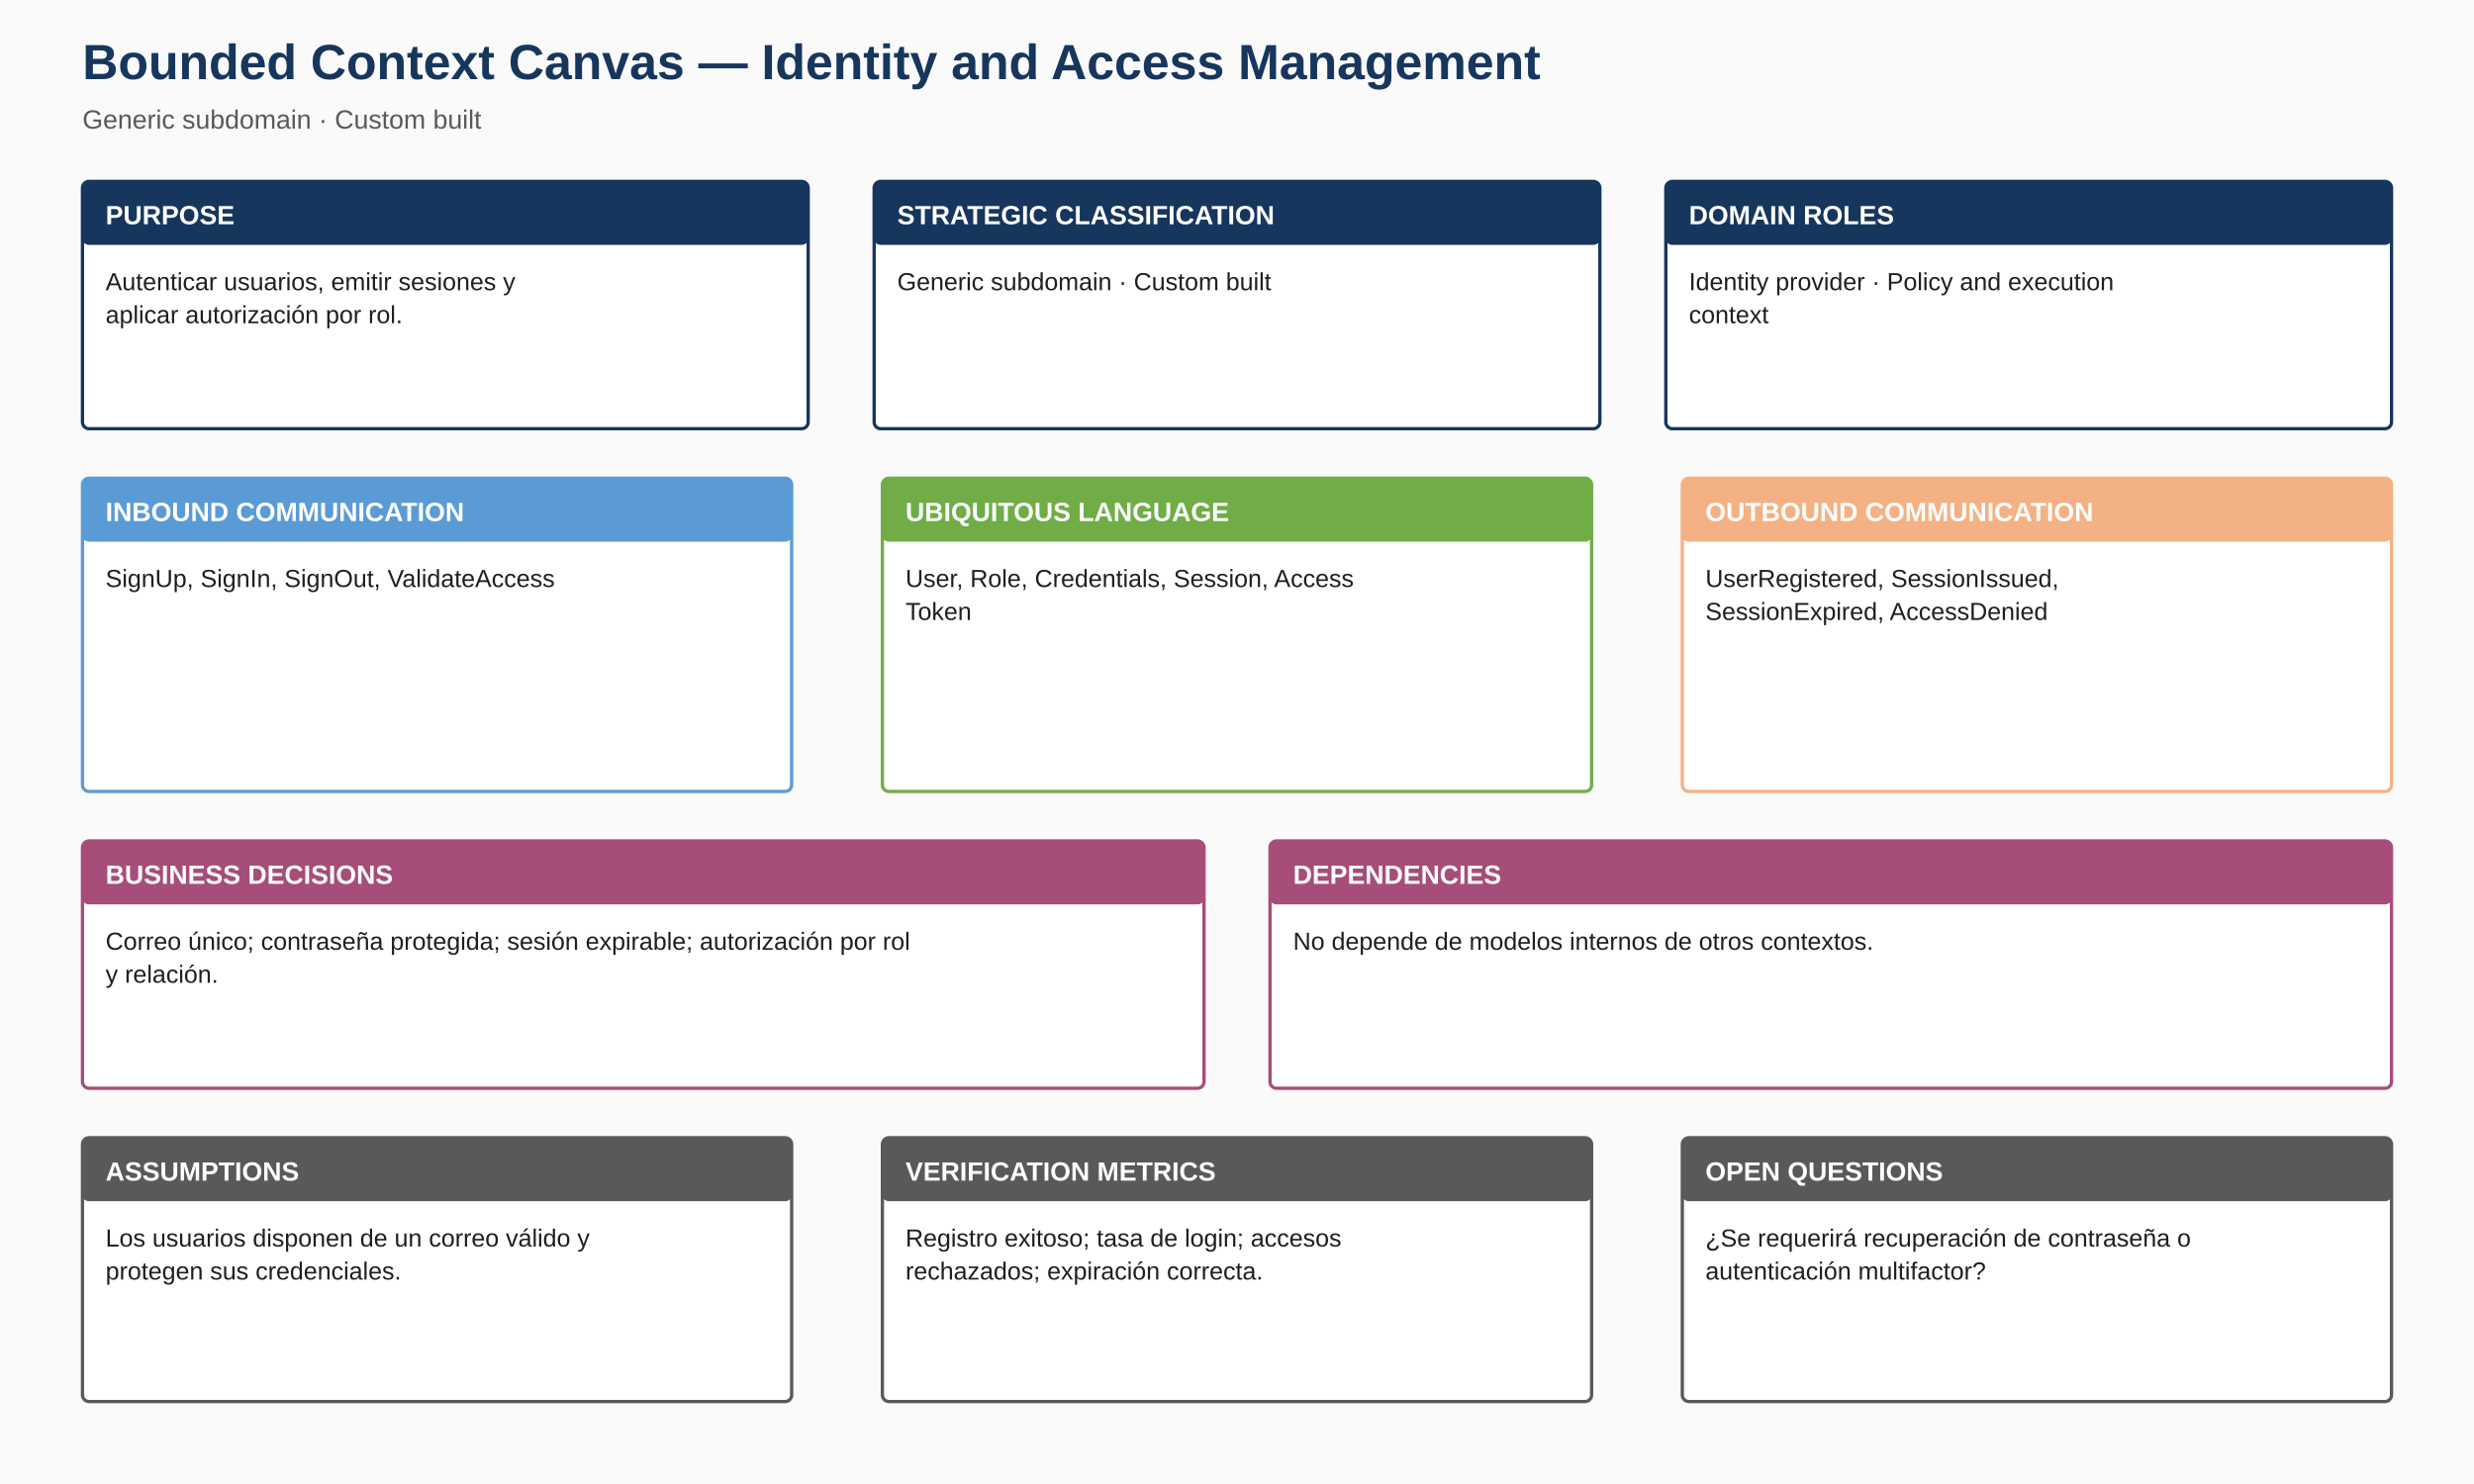
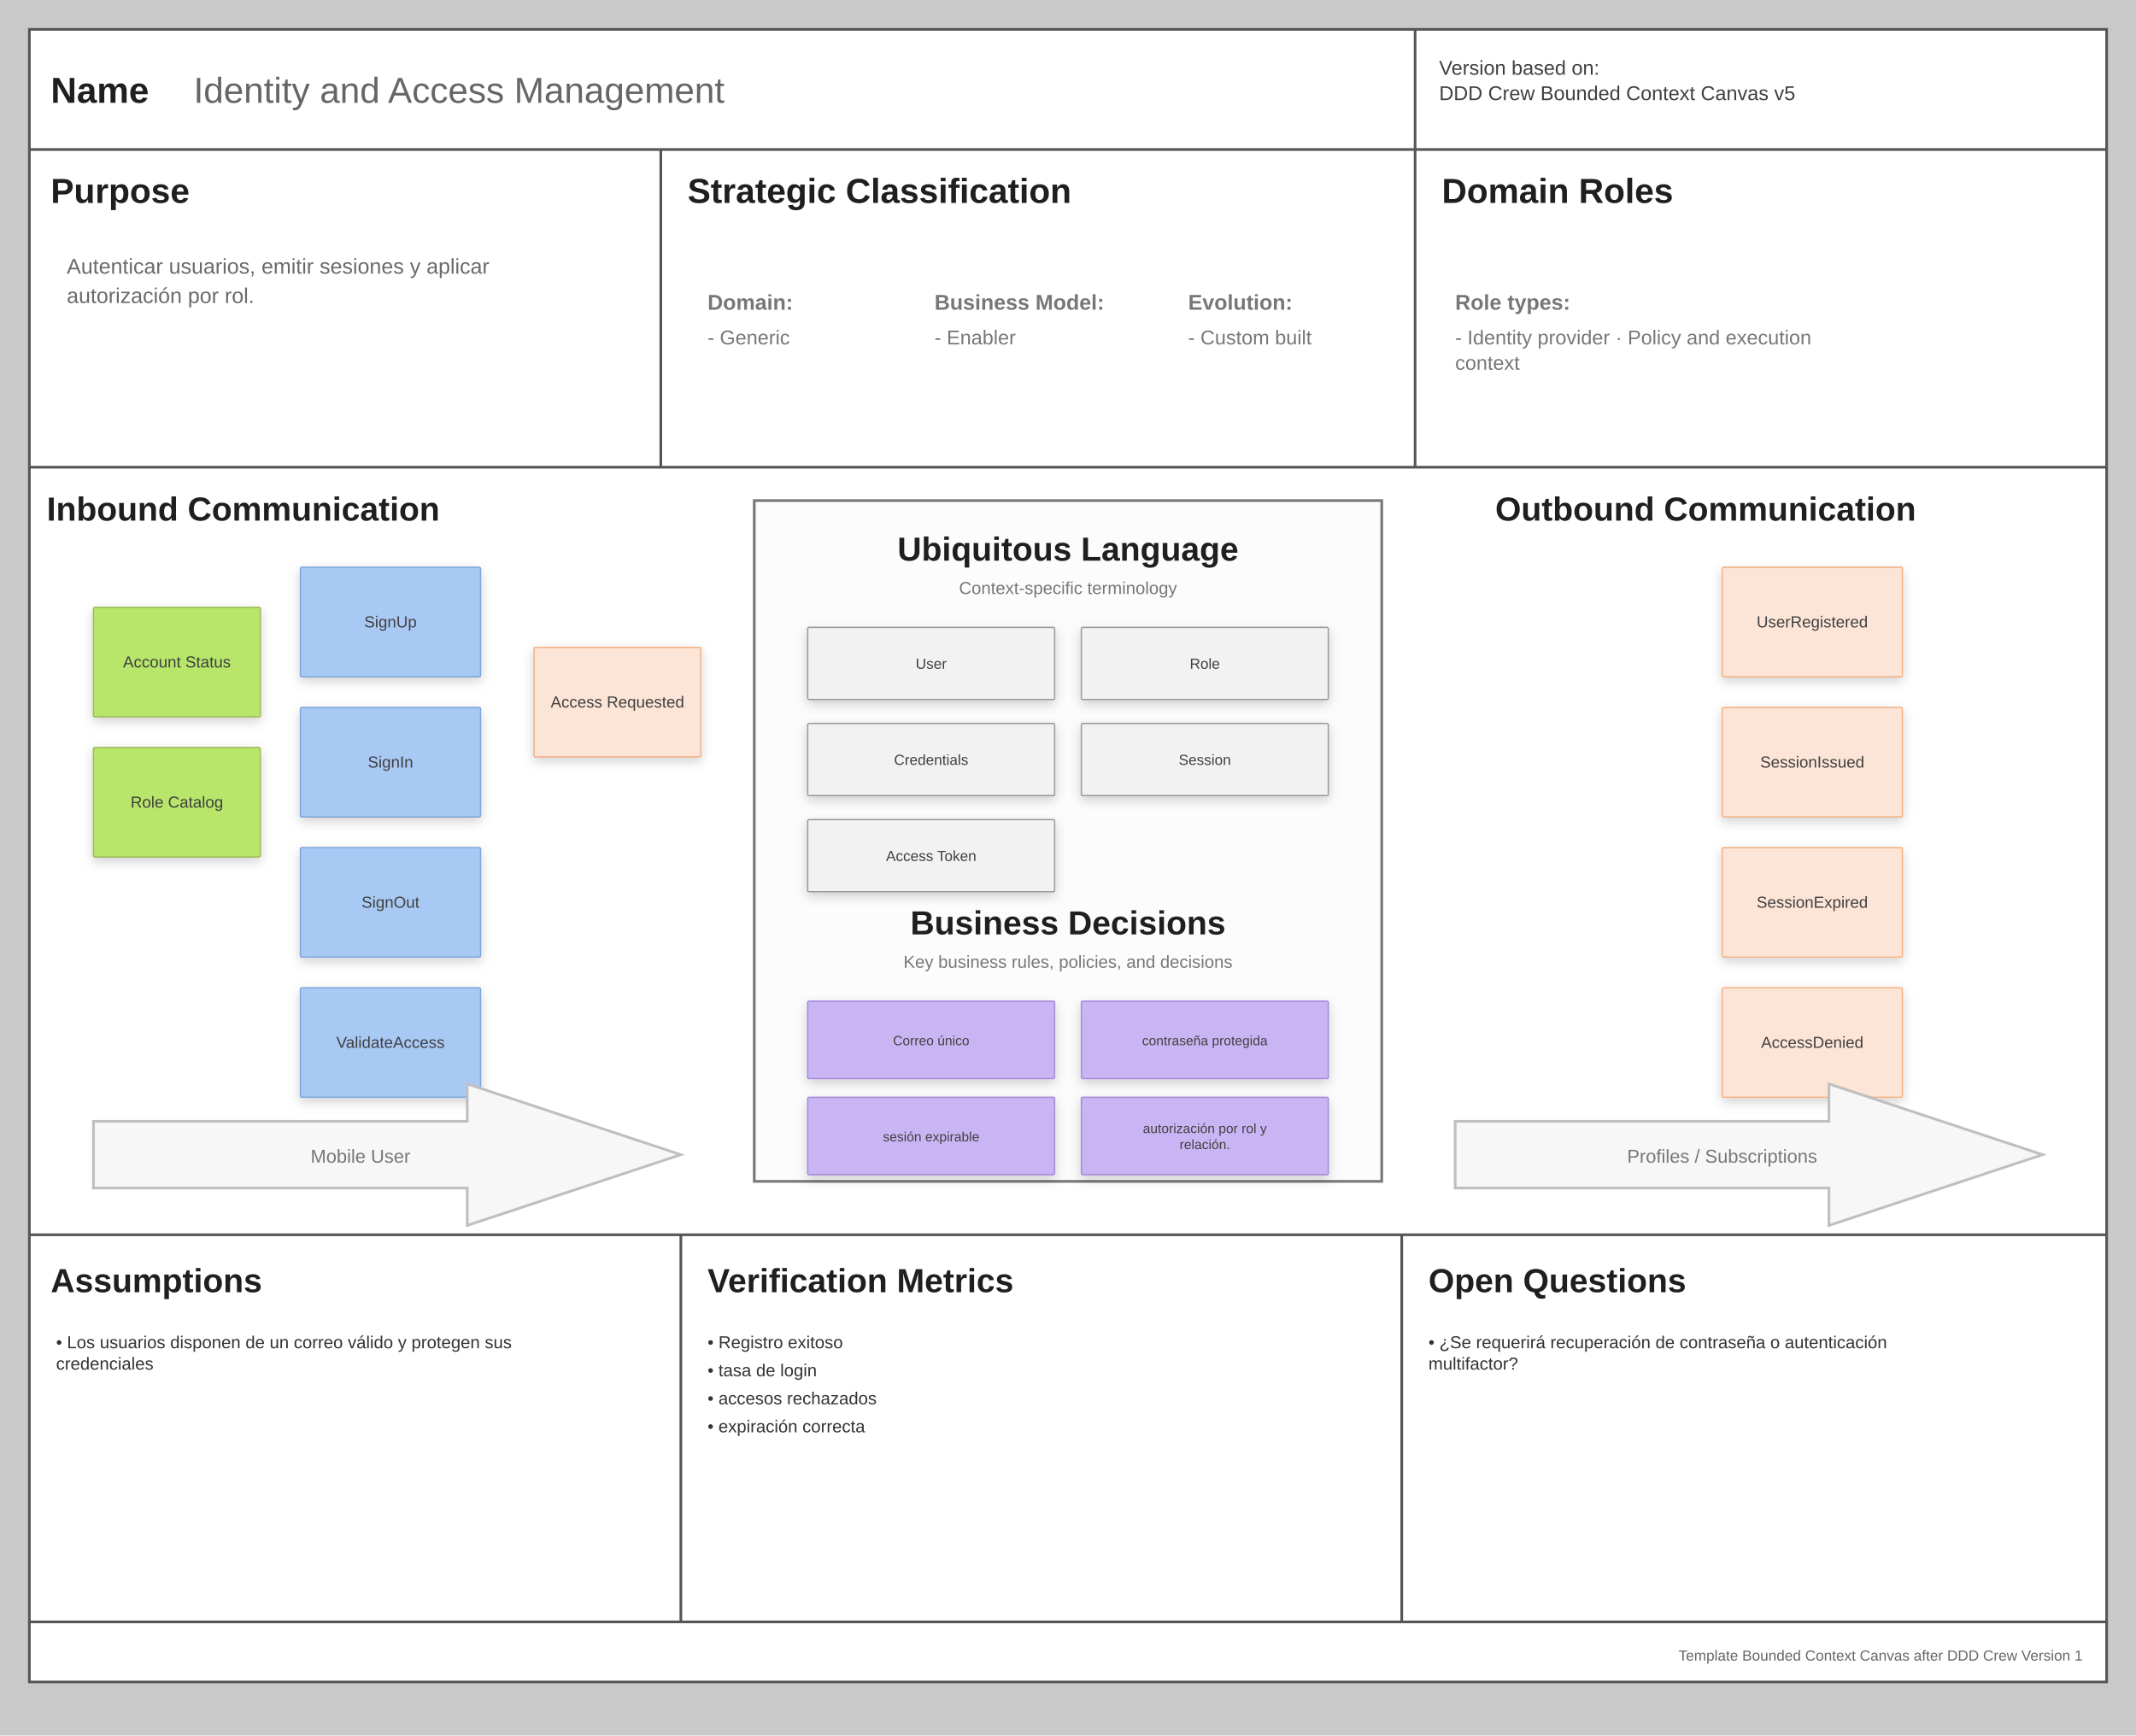
- <svg xmlns="http://www.w3.org/2000/svg" width="1500" height="900" viewBox="0 0 1500 900">
+ <svg xmlns="http://www.w3.org/2000/svg" width="1600" height="1300" viewBox="0 0 1600 1300">
  <defs>
    <filter id="shadow" x="-20%" y="-20%" width="140%" height="140%">
      <feDropShadow dx="0" dy="3" stdDeviation="4" flood-opacity="0.18" />
    </filter>
    <marker id="arrow" markerWidth="10" markerHeight="10" refX="9" refY="3" orient="auto" markerUnits="strokeWidth">
      <path d="M0,0 L0,6 L9,3 z" fill="#595959" />
    </marker>
  </defs>
-   <rect width="1500" height="900" fill="#FAFAFA" />
-   <text x="50" y="48" font-family="Arial, sans-serif" font-size="30" font-weight="bold" font-style="normal" fill="#17365D" text-anchor="start">Bounded Context Canvas — Identity and Access Management</text>
-   <text x="50" y="78" font-family="Arial, sans-serif" font-size="16" font-weight="normal" font-style="normal" fill="#595959" text-anchor="start">Generic subdomain · Custom built</text>
-   <rect x="50" y="110" width="440" height="150" rx="4" fill="#FFFFFF" stroke="#17365D" stroke-width="2" />
-   <rect x="50" y="110" width="440" height="38" rx="4" fill="#17365D" stroke="#17365D" stroke-width="1" />
-   <text x="64" y="136" font-family="Arial, sans-serif" font-size="16" font-weight="bold" font-style="normal" fill="#FFFFFF" text-anchor="start">PURPOSE</text>
-   <text x="64" y="176" font-family="Arial, sans-serif" font-size="15" font-weight="normal" font-style="normal" fill="#1F1F1F" text-anchor="start">Autenticar usuarios, emitir sesiones y</text>
-   <text x="64" y="196" font-family="Arial, sans-serif" font-size="15" font-weight="normal" font-style="normal" fill="#1F1F1F" text-anchor="start">aplicar autorización por rol.</text>
-   <rect x="530" y="110" width="440" height="150" rx="4" fill="#FFFFFF" stroke="#17365D" stroke-width="2" />
-   <rect x="530" y="110" width="440" height="38" rx="4" fill="#17365D" stroke="#17365D" stroke-width="1" />
-   <text x="544" y="136" font-family="Arial, sans-serif" font-size="16" font-weight="bold" font-style="normal" fill="#FFFFFF" text-anchor="start">STRATEGIC CLASSIFICATION</text>
-   <text x="544" y="176" font-family="Arial, sans-serif" font-size="15" font-weight="normal" font-style="normal" fill="#1F1F1F" text-anchor="start">Generic subdomain · Custom built</text>
-   <rect x="1010" y="110" width="440" height="150" rx="4" fill="#FFFFFF" stroke="#17365D" stroke-width="2" />
-   <rect x="1010" y="110" width="440" height="38" rx="4" fill="#17365D" stroke="#17365D" stroke-width="1" />
-   <text x="1024" y="136" font-family="Arial, sans-serif" font-size="16" font-weight="bold" font-style="normal" fill="#FFFFFF" text-anchor="start">DOMAIN ROLES</text>
-   <text x="1024" y="176" font-family="Arial, sans-serif" font-size="15" font-weight="normal" font-style="normal" fill="#1F1F1F" text-anchor="start">Identity provider · Policy and execution</text>
-   <text x="1024" y="196" font-family="Arial, sans-serif" font-size="15" font-weight="normal" font-style="normal" fill="#1F1F1F" text-anchor="start">context</text>
-   <rect x="50" y="290" width="430" height="190" rx="4" fill="#FFFFFF" stroke="#5B9BD5" stroke-width="2" />
-   <rect x="50" y="290" width="430" height="38" rx="4" fill="#5B9BD5" stroke="#5B9BD5" stroke-width="1" />
-   <text x="64" y="316" font-family="Arial, sans-serif" font-size="16" font-weight="bold" font-style="normal" fill="#FFFFFF" text-anchor="start">INBOUND COMMUNICATION</text>
-   <text x="64" y="356" font-family="Arial, sans-serif" font-size="15" font-weight="normal" font-style="normal" fill="#1F1F1F" text-anchor="start">SignUp, SignIn, SignOut, ValidateAccess</text>
-   <rect x="535" y="290" width="430" height="190" rx="4" fill="#FFFFFF" stroke="#70AD47" stroke-width="2" />
-   <rect x="535" y="290" width="430" height="38" rx="4" fill="#70AD47" stroke="#70AD47" stroke-width="1" />
-   <text x="549" y="316" font-family="Arial, sans-serif" font-size="16" font-weight="bold" font-style="normal" fill="#FFFFFF" text-anchor="start">UBIQUITOUS LANGUAGE</text>
-   <text x="549" y="356" font-family="Arial, sans-serif" font-size="15" font-weight="normal" font-style="normal" fill="#1F1F1F" text-anchor="start">User, Role, Credentials, Session, Access</text>
-   <text x="549" y="376" font-family="Arial, sans-serif" font-size="15" font-weight="normal" font-style="normal" fill="#1F1F1F" text-anchor="start">Token</text>
-   <rect x="1020" y="290" width="430" height="190" rx="4" fill="#FFFFFF" stroke="#F4B183" stroke-width="2" />
-   <rect x="1020" y="290" width="430" height="38" rx="4" fill="#F4B183" stroke="#F4B183" stroke-width="1" />
-   <text x="1034" y="316" font-family="Arial, sans-serif" font-size="16" font-weight="bold" font-style="normal" fill="#FFFFFF" text-anchor="start">OUTBOUND COMMUNICATION</text>
-   <text x="1034" y="356" font-family="Arial, sans-serif" font-size="15" font-weight="normal" font-style="normal" fill="#1F1F1F" text-anchor="start">UserRegistered, SessionIssued,</text>
-   <text x="1034" y="376" font-family="Arial, sans-serif" font-size="15" font-weight="normal" font-style="normal" fill="#1F1F1F" text-anchor="start">SessionExpired, AccessDenied</text>
-   <rect x="50" y="510" width="680" height="150" rx="4" fill="#FFFFFF" stroke="#A64D79" stroke-width="2" />
-   <rect x="50" y="510" width="680" height="38" rx="4" fill="#A64D79" stroke="#A64D79" stroke-width="1" />
-   <text x="64" y="536" font-family="Arial, sans-serif" font-size="16" font-weight="bold" font-style="normal" fill="#FFFFFF" text-anchor="start">BUSINESS DECISIONS</text>
-   <text x="64" y="576" font-family="Arial, sans-serif" font-size="15" font-weight="normal" font-style="normal" fill="#1F1F1F" text-anchor="start">Correo único; contraseña protegida; sesión expirable; autorización por rol</text>
-   <text x="64" y="596" font-family="Arial, sans-serif" font-size="15" font-weight="normal" font-style="normal" fill="#1F1F1F" text-anchor="start">y relación.</text>
-   <rect x="770" y="510" width="680" height="150" rx="4" fill="#FFFFFF" stroke="#A64D79" stroke-width="2" />
-   <rect x="770" y="510" width="680" height="38" rx="4" fill="#A64D79" stroke="#A64D79" stroke-width="1" />
-   <text x="784" y="536" font-family="Arial, sans-serif" font-size="16" font-weight="bold" font-style="normal" fill="#FFFFFF" text-anchor="start">DEPENDENCIES</text>
-   <text x="784" y="576" font-family="Arial, sans-serif" font-size="15" font-weight="normal" font-style="normal" fill="#1F1F1F" text-anchor="start">No depende de modelos internos de otros contextos.</text>
-   <rect x="50" y="690" width="430" height="160" rx="4" fill="#FFFFFF" stroke="#595959" stroke-width="2" />
-   <rect x="50" y="690" width="430" height="38" rx="4" fill="#595959" stroke="#595959" stroke-width="1" />
-   <text x="64" y="716" font-family="Arial, sans-serif" font-size="16" font-weight="bold" font-style="normal" fill="#FFFFFF" text-anchor="start">ASSUMPTIONS</text>
-   <text x="64" y="756" font-family="Arial, sans-serif" font-size="15" font-weight="normal" font-style="normal" fill="#1F1F1F" text-anchor="start">Los usuarios disponen de un correo válido y</text>
-   <text x="64" y="776" font-family="Arial, sans-serif" font-size="15" font-weight="normal" font-style="normal" fill="#1F1F1F" text-anchor="start">protegen sus credenciales.</text>
-   <rect x="535" y="690" width="430" height="160" rx="4" fill="#FFFFFF" stroke="#595959" stroke-width="2" />
-   <rect x="535" y="690" width="430" height="38" rx="4" fill="#595959" stroke="#595959" stroke-width="1" />
-   <text x="549" y="716" font-family="Arial, sans-serif" font-size="16" font-weight="bold" font-style="normal" fill="#FFFFFF" text-anchor="start">VERIFICATION METRICS</text>
-   <text x="549" y="756" font-family="Arial, sans-serif" font-size="15" font-weight="normal" font-style="normal" fill="#1F1F1F" text-anchor="start">Registro exitoso; tasa de login; accesos</text>
-   <text x="549" y="776" font-family="Arial, sans-serif" font-size="15" font-weight="normal" font-style="normal" fill="#1F1F1F" text-anchor="start">rechazados; expiración correcta.</text>
-   <rect x="1020" y="690" width="430" height="160" rx="4" fill="#FFFFFF" stroke="#595959" stroke-width="2" />
-   <rect x="1020" y="690" width="430" height="38" rx="4" fill="#595959" stroke="#595959" stroke-width="1" />
-   <text x="1034" y="716" font-family="Arial, sans-serif" font-size="16" font-weight="bold" font-style="normal" fill="#FFFFFF" text-anchor="start">OPEN QUESTIONS</text>
-   <text x="1034" y="756" font-family="Arial, sans-serif" font-size="15" font-weight="normal" font-style="normal" fill="#1F1F1F" text-anchor="start">¿Se requerirá recuperación de contraseña o</text>
-   <text x="1034" y="776" font-family="Arial, sans-serif" font-size="15" font-weight="normal" font-style="normal" fill="#1F1F1F" text-anchor="start">autenticación multifactor?</text>
+   <rect width="1600" height="1300" fill="#C9C9C9" />
+   <rect x="22" y="22" width="1556" height="1238" rx="0" fill="#FFFFFF" stroke="#555555" stroke-width="2" />
+   <path d="M22,112 L1578,112" fill="none" stroke="#555555" stroke-width="2" />
+   <path d="M1060,22 L1060,112" fill="none" stroke="#555555" stroke-width="2" />
+   <text x="38" y="77" font-family="Arial, sans-serif" font-size="27" font-weight="bold" font-style="normal" fill="#1F1F1F" text-anchor="start">Name</text>
+   <text x="145" y="77" font-family="Arial, sans-serif" font-size="27" font-weight="normal" font-style="normal" fill="#666666" text-anchor="start">Identity and Access Management</text>
+   <text x="1078" y="56" font-family="Arial, sans-serif" font-size="15" font-weight="normal" font-style="normal" fill="#404040" text-anchor="start">Version based on:</text>
+   <text x="1078" y="75" font-family="Arial, sans-serif" font-size="15" font-weight="normal" font-style="normal" fill="#404040" text-anchor="start">DDD Crew Bounded Context Canvas v5</text>
+   <path d="M22,350 L1578,350" fill="none" stroke="#555555" stroke-width="2" />
+   <path d="M495,112 L495,350" fill="none" stroke="#555555" stroke-width="2" />
+   <path d="M1060,112 L1060,350" fill="none" stroke="#555555" stroke-width="2" />
+   <text x="38" y="152" font-family="Arial, sans-serif" font-size="26" font-weight="bold" font-style="normal" fill="#1F1F1F" text-anchor="start">Purpose</text>
+   <text x="50" y="205" font-family="Arial, sans-serif" font-size="16" font-weight="normal" font-style="normal" fill="#6A6A6A" text-anchor="start">Autenticar usuarios, emitir sesiones y aplicar</text>
+   <text x="50" y="227" font-family="Arial, sans-serif" font-size="16" font-weight="normal" font-style="normal" fill="#6A6A6A" text-anchor="start">autorización por rol.</text>
+   <text x="515" y="152" font-family="Arial, sans-serif" font-size="26" font-weight="bold" font-style="normal" fill="#1F1F1F" text-anchor="start">Strategic Classification</text>
+   <text x="530" y="232" font-family="Arial, sans-serif" font-size="16" font-weight="bold" font-style="normal" fill="#777777" text-anchor="start">Domain:</text>
+   <text x="530" y="258" font-family="Arial, sans-serif" font-size="15" font-weight="normal" font-style="normal" fill="#777777" text-anchor="start">- Generic</text>
+   <text x="700" y="232" font-family="Arial, sans-serif" font-size="16" font-weight="bold" font-style="normal" fill="#777777" text-anchor="start">Business Model:</text>
+   <text x="700" y="258" font-family="Arial, sans-serif" font-size="15" font-weight="normal" font-style="normal" fill="#777777" text-anchor="start">- Enabler</text>
+   <text x="890" y="232" font-family="Arial, sans-serif" font-size="16" font-weight="bold" font-style="normal" fill="#777777" text-anchor="start">Evolution:</text>
+   <text x="890" y="258" font-family="Arial, sans-serif" font-size="15" font-weight="normal" font-style="normal" fill="#777777" text-anchor="start">- Custom built</text>
+   <text x="1080" y="152" font-family="Arial, sans-serif" font-size="26" font-weight="bold" font-style="normal" fill="#1F1F1F" text-anchor="start">Domain Roles</text>
+   <text x="1090" y="232" font-family="Arial, sans-serif" font-size="16" font-weight="bold" font-style="normal" fill="#777777" text-anchor="start">Role types:</text>
+   <text x="1090" y="258" font-family="Arial, sans-serif" font-size="15" font-weight="normal" font-style="normal" fill="#777777" text-anchor="start">- Identity provider · Policy and execution</text>
+   <text x="1090" y="277" font-family="Arial, sans-serif" font-size="15" font-weight="normal" font-style="normal" fill="#777777" text-anchor="start">context</text>
+   <path d="M22,925 L1578,925" fill="none" stroke="#555555" stroke-width="2" />
+   <text x="35" y="390" font-family="Arial, sans-serif" font-size="25" font-weight="bold" font-style="normal" fill="#1F1F1F" text-anchor="start">Inbound Communication</text>
+   <text x="1120" y="390" font-family="Arial, sans-serif" font-size="25" font-weight="bold" font-style="normal" fill="#1F1F1F" text-anchor="start">Outbound Communication</text>
+   <rect x="70" y="455" width="125" height="82" rx="1" fill="#B7E66B" stroke="#9BBB59" stroke-width="1" filter="url(#shadow)" />
+   <text x="132.5" y="500.0" font-family="Arial, sans-serif" font-size="12" font-weight="normal" font-style="normal" fill="#404040" text-anchor="middle">Account Status</text>
+   <rect x="70" y="560" width="125" height="82" rx="1" fill="#B7E66B" stroke="#9BBB59" stroke-width="1" filter="url(#shadow)" />
+   <text x="132.5" y="605.0" font-family="Arial, sans-serif" font-size="12" font-weight="normal" font-style="normal" fill="#404040" text-anchor="middle">Role Catalog</text>
+   <rect x="225" y="425" width="135" height="82" rx="1" fill="#A9C9F5" stroke="#7EA6D8" stroke-width="1" filter="url(#shadow)" />
+   <text x="292.5" y="470.0" font-family="Arial, sans-serif" font-size="12" font-weight="normal" font-style="normal" fill="#404040" text-anchor="middle">SignUp</text>
+   <rect x="225" y="530" width="135" height="82" rx="1" fill="#A9C9F5" stroke="#7EA6D8" stroke-width="1" filter="url(#shadow)" />
+   <text x="292.5" y="575.0" font-family="Arial, sans-serif" font-size="12" font-weight="normal" font-style="normal" fill="#404040" text-anchor="middle">SignIn</text>
+   <rect x="225" y="635" width="135" height="82" rx="1" fill="#A9C9F5" stroke="#7EA6D8" stroke-width="1" filter="url(#shadow)" />
+   <text x="292.5" y="680.0" font-family="Arial, sans-serif" font-size="12" font-weight="normal" font-style="normal" fill="#404040" text-anchor="middle">SignOut</text>
+   <rect x="225" y="740" width="135" height="82" rx="1" fill="#A9C9F5" stroke="#7EA6D8" stroke-width="1" filter="url(#shadow)" />
+   <text x="292.5" y="785.0" font-family="Arial, sans-serif" font-size="12" font-weight="normal" font-style="normal" fill="#404040" text-anchor="middle">ValidateAccess</text>
+   <rect x="400" y="485" width="125" height="82" rx="1" fill="#FCE4D6" stroke="#F4B183" stroke-width="1" filter="url(#shadow)" />
+   <text x="462.5" y="530.0" font-family="Arial, sans-serif" font-size="12" font-weight="normal" font-style="normal" fill="#404040" text-anchor="middle">Access Requested</text>
+   <rect x="1290" y="425" width="135" height="82" rx="1" fill="#FCE4D6" stroke="#F4B183" stroke-width="1" filter="url(#shadow)" />
+   <text x="1357.5" y="470.0" font-family="Arial, sans-serif" font-size="12" font-weight="normal" font-style="normal" fill="#404040" text-anchor="middle">UserRegistered</text>
+   <rect x="1290" y="530" width="135" height="82" rx="1" fill="#FCE4D6" stroke="#F4B183" stroke-width="1" filter="url(#shadow)" />
+   <text x="1357.5" y="575.0" font-family="Arial, sans-serif" font-size="12" font-weight="normal" font-style="normal" fill="#404040" text-anchor="middle">SessionIssued</text>
+   <rect x="1290" y="635" width="135" height="82" rx="1" fill="#FCE4D6" stroke="#F4B183" stroke-width="1" filter="url(#shadow)" />
+   <text x="1357.5" y="680.0" font-family="Arial, sans-serif" font-size="12" font-weight="normal" font-style="normal" fill="#404040" text-anchor="middle">SessionExpired</text>
+   <rect x="1290" y="740" width="135" height="82" rx="1" fill="#FCE4D6" stroke="#F4B183" stroke-width="1" filter="url(#shadow)" />
+   <text x="1357.5" y="785.0" font-family="Arial, sans-serif" font-size="12" font-weight="normal" font-style="normal" fill="#404040" text-anchor="middle">AccessDenied</text>
+   <rect x="565" y="375" width="470" height="510" rx="0" fill="#FCFCFC" stroke="#777777" stroke-width="2" />
+   <text x="800" y="420" font-family="Arial, sans-serif" font-size="25" font-weight="bold" font-style="normal" fill="#1F1F1F" text-anchor="middle">Ubiquitous Language</text>
+   <text x="800" y="445" font-family="Arial, sans-serif" font-size="13" font-weight="normal" font-style="normal" fill="#777777" text-anchor="middle">Context-specific terminology</text>
+   <rect x="605" y="470" width="185" height="54" rx="1" fill="#F2F2F2" stroke="#999999" stroke-width="1" filter="url(#shadow)" />
+   <text x="697.5" y="501.0" font-family="Arial, sans-serif" font-size="11" font-weight="normal" font-style="normal" fill="#404040" text-anchor="middle">User</text>
+   <rect x="810" y="470" width="185" height="54" rx="1" fill="#F2F2F2" stroke="#999999" stroke-width="1" filter="url(#shadow)" />
+   <text x="902.5" y="501.0" font-family="Arial, sans-serif" font-size="11" font-weight="normal" font-style="normal" fill="#404040" text-anchor="middle">Role</text>
+   <rect x="605" y="542" width="185" height="54" rx="1" fill="#F2F2F2" stroke="#999999" stroke-width="1" filter="url(#shadow)" />
+   <text x="697.5" y="573.0" font-family="Arial, sans-serif" font-size="11" font-weight="normal" font-style="normal" fill="#404040" text-anchor="middle">Credentials</text>
+   <rect x="810" y="542" width="185" height="54" rx="1" fill="#F2F2F2" stroke="#999999" stroke-width="1" filter="url(#shadow)" />
+   <text x="902.5" y="573.0" font-family="Arial, sans-serif" font-size="11" font-weight="normal" font-style="normal" fill="#404040" text-anchor="middle">Session</text>
+   <rect x="605" y="614" width="185" height="54" rx="1" fill="#F2F2F2" stroke="#999999" stroke-width="1" filter="url(#shadow)" />
+   <text x="697.5" y="645.0" font-family="Arial, sans-serif" font-size="11" font-weight="normal" font-style="normal" fill="#404040" text-anchor="middle">Access Token</text>
+   <text x="800" y="700" font-family="Arial, sans-serif" font-size="25" font-weight="bold" font-style="normal" fill="#1F1F1F" text-anchor="middle">Business Decisions</text>
+   <text x="800" y="725" font-family="Arial, sans-serif" font-size="13" font-weight="normal" font-style="normal" fill="#777777" text-anchor="middle">Key business rules, policies, and decisions</text>
+   <rect x="605" y="750" width="185" height="58" rx="1" fill="#C9B5F4" stroke="#A58AD8" stroke-width="1" filter="url(#shadow)" />
+   <text x="697.5" y="783.0" font-family="Arial, sans-serif" font-size="10" font-weight="normal" font-style="normal" fill="#404040" text-anchor="middle">Correo único</text>
+   <rect x="810" y="750" width="185" height="58" rx="1" fill="#C9B5F4" stroke="#A58AD8" stroke-width="1" filter="url(#shadow)" />
+   <text x="902.5" y="783.0" font-family="Arial, sans-serif" font-size="10" font-weight="normal" font-style="normal" fill="#404040" text-anchor="middle">contraseña protegida</text>
+   <rect x="605" y="822" width="185" height="58" rx="1" fill="#C9B5F4" stroke="#A58AD8" stroke-width="1" filter="url(#shadow)" />
+   <text x="697.5" y="855.0" font-family="Arial, sans-serif" font-size="10" font-weight="normal" font-style="normal" fill="#404040" text-anchor="middle">sesión expirable</text>
+   <rect x="810" y="822" width="185" height="58" rx="1" fill="#C9B5F4" stroke="#A58AD8" stroke-width="1" filter="url(#shadow)" />
+   <text x="902.5" y="848.8" font-family="Arial, sans-serif" font-size="10" font-weight="normal" font-style="normal" fill="#404040" text-anchor="middle">autorización por rol y</text>
+   <text x="902.5" y="860.8" font-family="Arial, sans-serif" font-size="10" font-weight="normal" font-style="normal" fill="#404040" text-anchor="middle">relación.</text>
+   <polygon points="70,840 350,840 350,812 510,865 350,918 350,890 70,890" fill="#F7F7F7" stroke="#BFBFBF" stroke-width="2" />
+   <text x="270" y="871" font-family="Arial, sans-serif" font-size="14" font-weight="normal" font-style="normal" fill="#777777" text-anchor="middle">Mobile User</text>
+   <polygon points="1090,840 1370,840 1370,812 1530,865 1370,918 1370,890 1090,890" fill="#F7F7F7" stroke="#BFBFBF" stroke-width="2" />
+   <text x="1290" y="871" font-family="Arial, sans-serif" font-size="14" font-weight="normal" font-style="normal" fill="#777777" text-anchor="middle">Profiles / Subscriptions</text>
+   <path d="M510,925 L510,1215" fill="none" stroke="#555555" stroke-width="2" />
+   <path d="M1050,925 L1050,1215" fill="none" stroke="#555555" stroke-width="2" />
+   <text x="38" y="968" font-family="Arial, sans-serif" font-size="25" font-weight="bold" font-style="normal" fill="#1F1F1F" text-anchor="start">Assumptions</text>
+   <text x="530" y="968" font-family="Arial, sans-serif" font-size="25" font-weight="bold" font-style="normal" fill="#1F1F1F" text-anchor="start">Verification Metrics</text>
+   <text x="1070" y="968" font-family="Arial, sans-serif" font-size="25" font-weight="bold" font-style="normal" fill="#1F1F1F" text-anchor="start">Open Questions</text>
+   <text x="42" y="1010" font-family="Arial, sans-serif" font-size="13" font-weight="normal" font-style="normal" fill="#333333" text-anchor="start">• Los usuarios disponen de un correo válido y protegen sus</text>
+   <text x="42" y="1026" font-family="Arial, sans-serif" font-size="13" font-weight="normal" font-style="normal" fill="#333333" text-anchor="start">  credenciales</text>
+   <text x="530" y="1010" font-family="Arial, sans-serif" font-size="13" font-weight="normal" font-style="normal" fill="#333333" text-anchor="start">• Registro exitoso</text>
+   <text x="530" y="1031" font-family="Arial, sans-serif" font-size="13" font-weight="normal" font-style="normal" fill="#333333" text-anchor="start">• tasa de login</text>
+   <text x="530" y="1052" font-family="Arial, sans-serif" font-size="13" font-weight="normal" font-style="normal" fill="#333333" text-anchor="start">• accesos rechazados</text>
+   <text x="530" y="1073" font-family="Arial, sans-serif" font-size="13" font-weight="normal" font-style="normal" fill="#333333" text-anchor="start">• expiración correcta</text>
+   <text x="1070" y="1010" font-family="Arial, sans-serif" font-size="13" font-weight="normal" font-style="normal" fill="#333333" text-anchor="start">• ¿Se requerirá recuperación de contraseña o autenticación</text>
+   <text x="1070" y="1026" font-family="Arial, sans-serif" font-size="13" font-weight="normal" font-style="normal" fill="#333333" text-anchor="start">  multifactor?</text>
+   <path d="M22,1215 L1578,1215" fill="none" stroke="#555555" stroke-width="2" />
+   <text x="1560" y="1244" font-family="Arial, sans-serif" font-size="11" font-weight="normal" font-style="normal" fill="#666666" text-anchor="end">Template Bounded Context Canvas after DDD Crew Version 1</text>
</svg>
